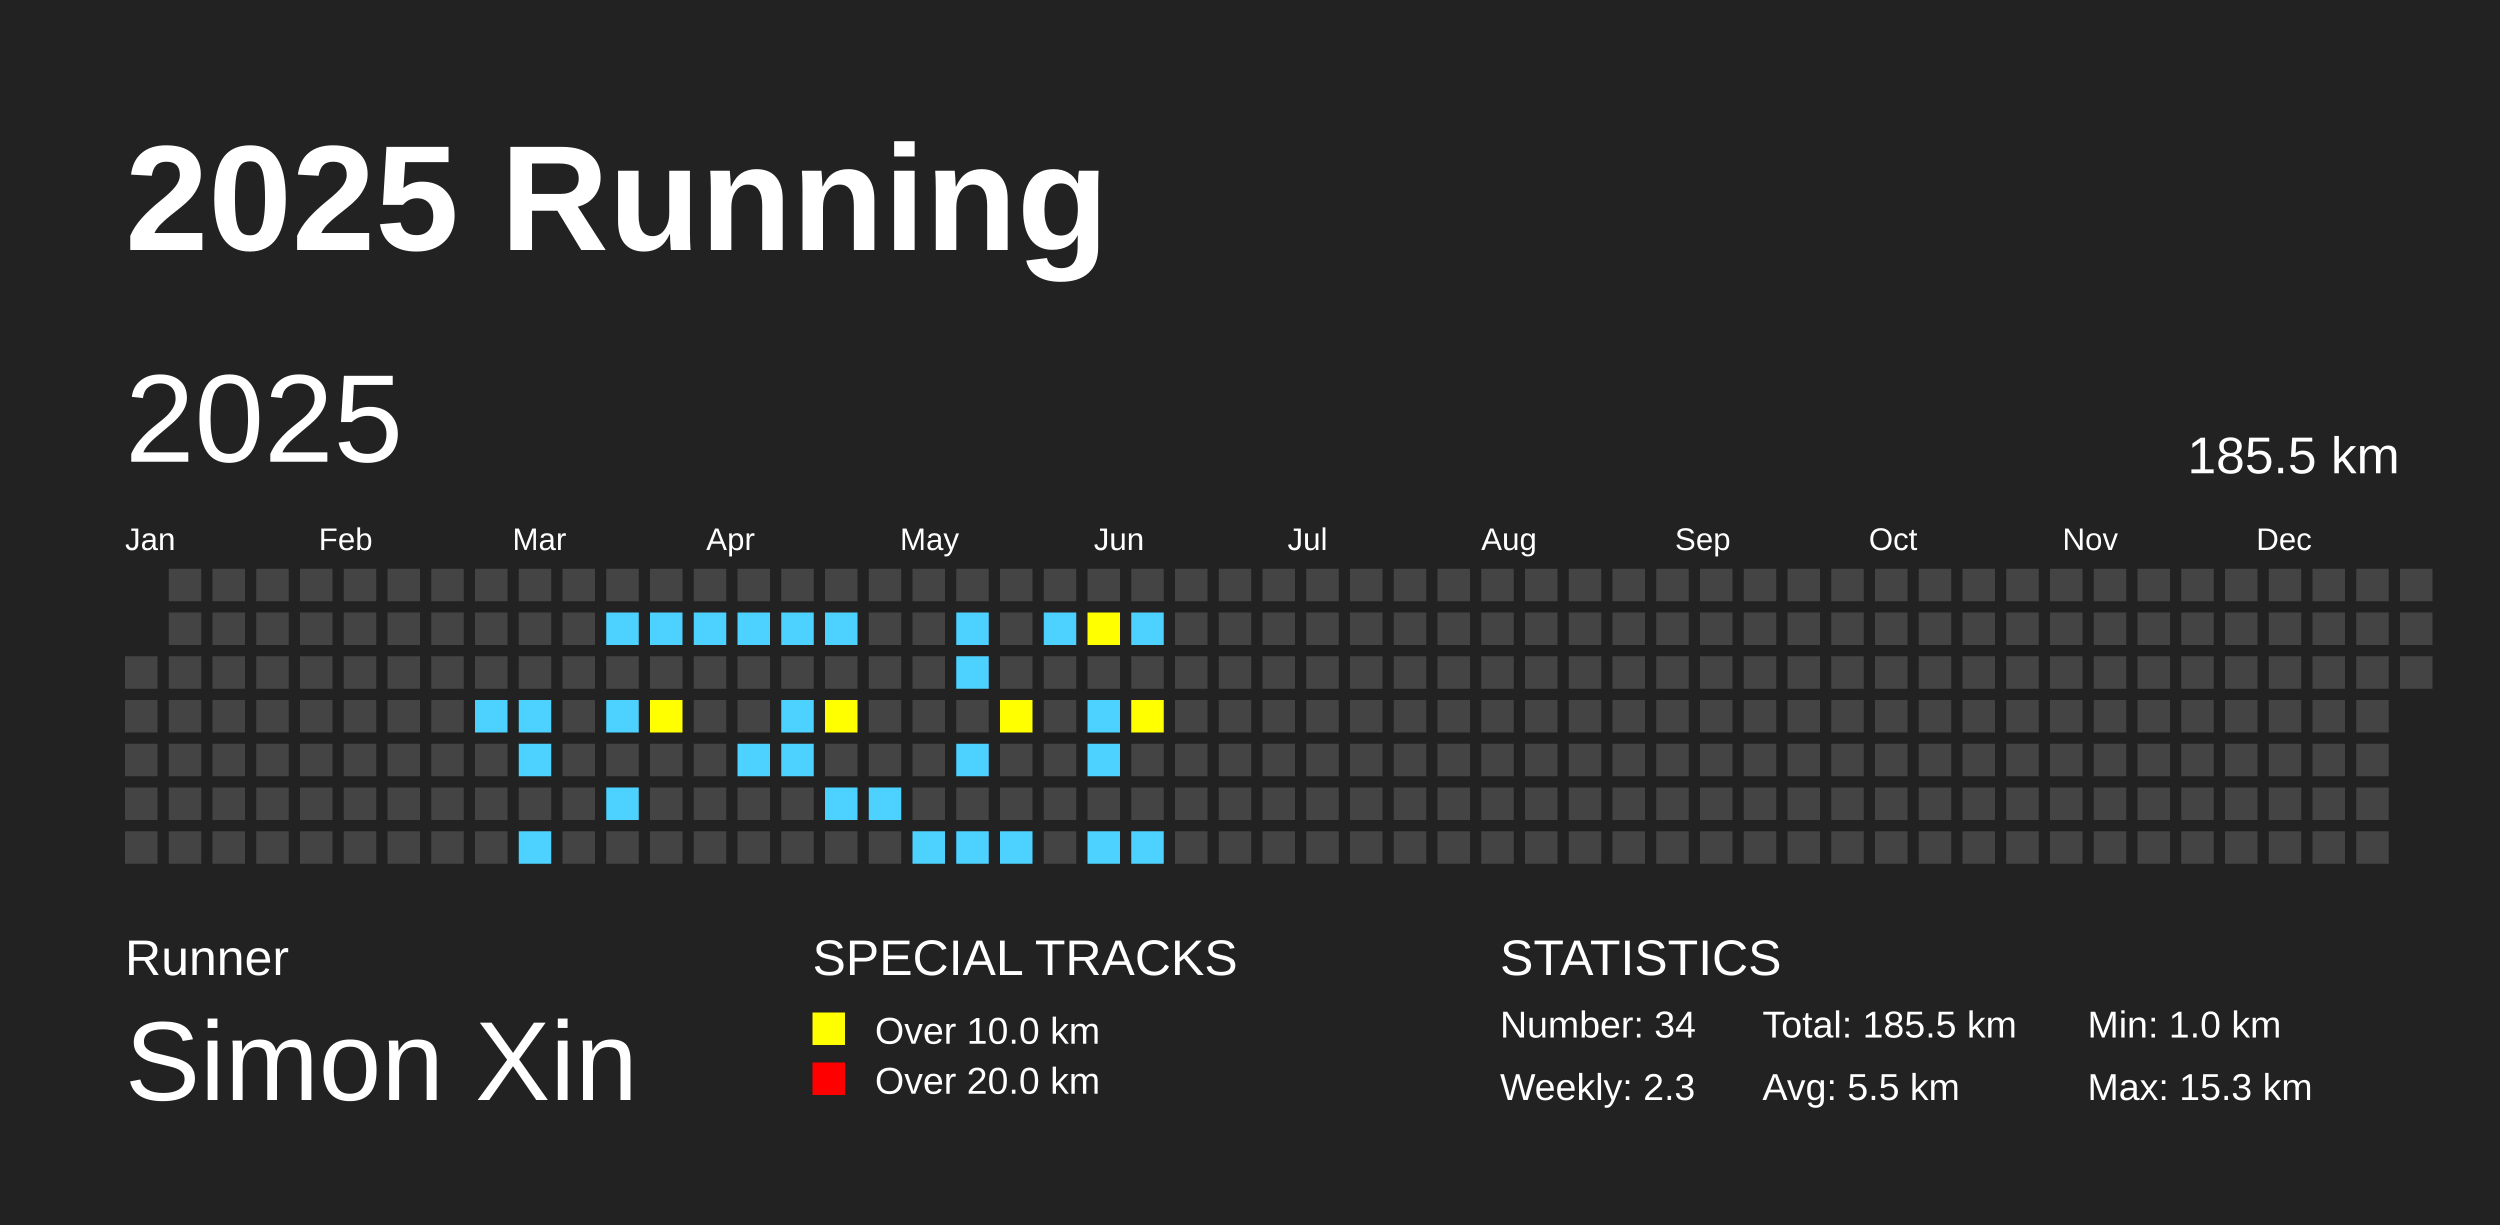
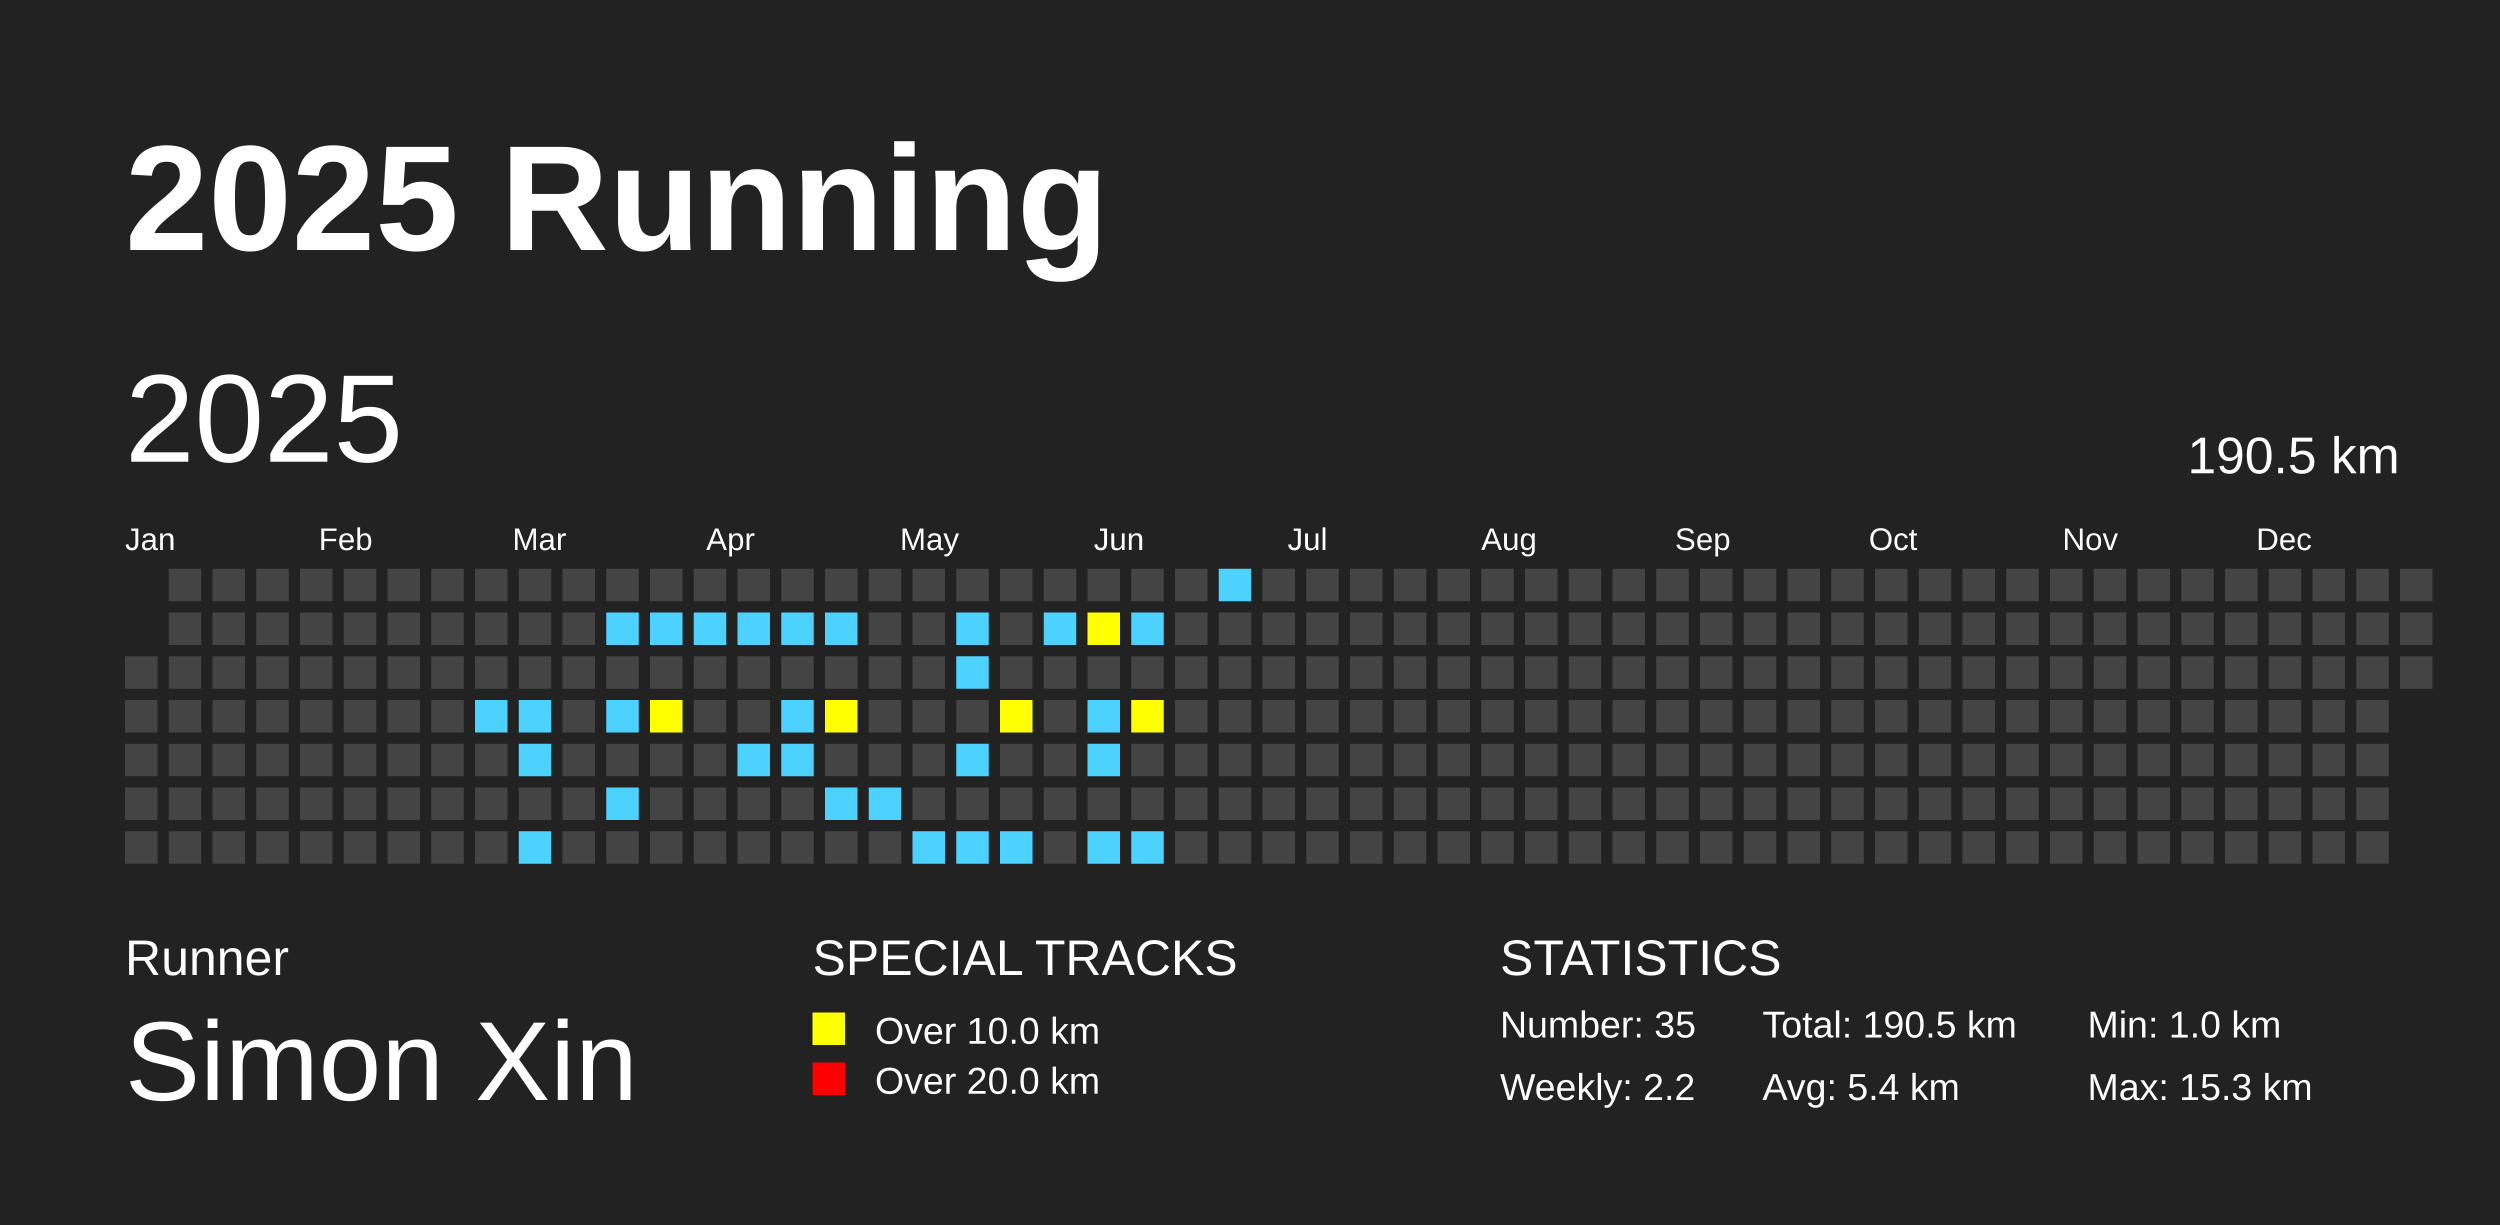
<svg xmlns="http://www.w3.org/2000/svg" baseProfile="full" height="98mm" version="1.1" viewBox="0,0,200,98" width="200mm">
  <defs />
  <rect fill="#222222" height="98" width="200" x="0" y="0" />
  <text fill="#FFFFFF" style="font-size:12px; font-family:Arial; font-weight:bold;" x="10" y="20">2025 Running</text>
  <text fill="#FFFFFF" style="font-size:4px; font-family:Arial" x="10" y="78">Runner</text>
  <text fill="#FFFFFF" style="font-size:9px; font-family:Arial" x="10" y="88">Simon Xin</text>
  <text fill="#FFFFFF" style="font-size:4px; font-family:Arial" x="65" y="78">SPECIAL TRACKS</text>
  <rect fill="yellow" height="2.6" width="2.6" x="65" y="81" />
  <text fill="#FFFFFF" style="font-size:3px; font-family:Arial" x="70" y="83.5">Over 10.0 km</text>
  <rect fill="red" height="2.6" width="2.6" x="65" y="85" />
  <text fill="#FFFFFF" style="font-size:3px; font-family:Arial" x="70" y="87.5">Over 20.0 km</text>
  <text fill="#FFFFFF" style="font-size:4px; font-family:Arial" x="120" y="78">STATISTICS</text>
-   <text fill="#FFFFFF" style="font-size:3px; font-family:Arial" x="120" y="83">Number: 34</text>
-   <text fill="#FFFFFF" style="font-size:3px; font-family:Arial" x="120" y="88">Weekly: 2.3</text>
-   <text fill="#FFFFFF" style="font-size:3px; font-family:Arial" x="141" y="83">Total: 185.5 km</text>
-   <text fill="#FFFFFF" style="font-size:3px; font-family:Arial" x="141" y="88">Avg: 5.5 km</text>
+   <text fill="#FFFFFF" style="font-size:3px; font-family:Arial" x="120" y="83">Number: 35</text>
+   <text fill="#FFFFFF" style="font-size:3px; font-family:Arial" x="120" y="88">Weekly: 2.2</text>
+   <text fill="#FFFFFF" style="font-size:3px; font-family:Arial" x="141" y="83">Total: 190.5 km</text>
+   <text fill="#FFFFFF" style="font-size:3px; font-family:Arial" x="141" y="88">Avg: 5.4 km</text>
  <text fill="#FFFFFF" style="font-size:3px; font-family:Arial" x="167" y="83">Min: 1.0 km</text>
  <text fill="#FFFFFF" style="font-size:3px; font-family:Arial" x="167" y="88">Max: 15.3 km</text>
  <text dominant-baseline="hanging" fill="#FFFFFF" style="font-size:10.0px; font-family:Arial;" x="10" y="30">2025</text>
-   <text dominant-baseline="hanging" fill="#FFFFFF" style="font-size:4.125px; font-family:Arial;" x="175" y="35">185.5 km</text>
+   <text dominant-baseline="hanging" fill="#FFFFFF" style="font-size:4.125px; font-family:Arial;" x="175" y="35">190.5 km</text>
  <text fill="#FFFFFF" style="font-size:2.5px; font-family:Arial" x="10.0" y="44">Jan</text>
  <text fill="#FFFFFF" style="font-size:2.5px; font-family:Arial" x="25.5" y="44">Feb</text>
  <text fill="#FFFFFF" style="font-size:2.5px; font-family:Arial" x="41.0" y="44">Mar</text>
  <text fill="#FFFFFF" style="font-size:2.5px; font-family:Arial" x="56.5" y="44">Apr</text>
  <text fill="#FFFFFF" style="font-size:2.5px; font-family:Arial" x="72.0" y="44">May</text>
  <text fill="#FFFFFF" style="font-size:2.5px; font-family:Arial" x="87.5" y="44">Jun</text>
  <text fill="#FFFFFF" style="font-size:2.5px; font-family:Arial" x="103.0" y="44">Jul</text>
  <text fill="#FFFFFF" style="font-size:2.5px; font-family:Arial" x="118.5" y="44">Aug</text>
  <text fill="#FFFFFF" style="font-size:2.5px; font-family:Arial" x="134.0" y="44">Sep</text>
  <text fill="#FFFFFF" style="font-size:2.5px; font-family:Arial" x="149.5" y="44">Oct</text>
  <text fill="#FFFFFF" style="font-size:2.5px; font-family:Arial" x="165.0" y="44">Nov</text>
  <text fill="#FFFFFF" style="font-size:2.5px; font-family:Arial" x="180.5" y="44">Dec</text>
  <rect fill="#444444" height="2.6" width="2.6" x="10.0" y="52.5" />
  <rect fill="#444444" height="2.6" width="2.6" x="10.0" y="56.0" />
  <rect fill="#444444" height="2.6" width="2.6" x="10.0" y="59.5" />
  <rect fill="#444444" height="2.6" width="2.6" x="10.0" y="63.0" />
  <rect fill="#444444" height="2.6" width="2.6" x="10.0" y="66.5" />
  <rect fill="#444444" height="2.6" width="2.6" x="13.5" y="45.5" />
  <rect fill="#444444" height="2.6" width="2.6" x="13.5" y="49.0" />
  <rect fill="#444444" height="2.6" width="2.6" x="13.5" y="52.5" />
  <rect fill="#444444" height="2.6" width="2.6" x="13.5" y="56.0" />
  <rect fill="#444444" height="2.6" width="2.6" x="13.5" y="59.5" />
  <rect fill="#444444" height="2.6" width="2.6" x="13.5" y="63.0" />
  <rect fill="#444444" height="2.6" width="2.6" x="13.5" y="66.5" />
  <rect fill="#444444" height="2.6" width="2.6" x="17.0" y="45.5" />
  <rect fill="#444444" height="2.6" width="2.6" x="17.0" y="49.0" />
  <rect fill="#444444" height="2.6" width="2.6" x="17.0" y="52.5" />
  <rect fill="#444444" height="2.6" width="2.6" x="17.0" y="56.0" />
  <rect fill="#444444" height="2.6" width="2.6" x="17.0" y="59.5" />
  <rect fill="#444444" height="2.6" width="2.6" x="17.0" y="63.0" />
  <rect fill="#444444" height="2.6" width="2.6" x="17.0" y="66.5" />
  <rect fill="#444444" height="2.6" width="2.6" x="20.5" y="45.5" />
  <rect fill="#444444" height="2.6" width="2.6" x="20.5" y="49.0" />
  <rect fill="#444444" height="2.6" width="2.6" x="20.5" y="52.5" />
  <rect fill="#444444" height="2.6" width="2.6" x="20.5" y="56.0" />
  <rect fill="#444444" height="2.6" width="2.6" x="20.5" y="59.5" />
  <rect fill="#444444" height="2.6" width="2.6" x="20.5" y="63.0" />
  <rect fill="#444444" height="2.6" width="2.6" x="20.5" y="66.5" />
  <rect fill="#444444" height="2.6" width="2.6" x="24.0" y="45.5" />
  <rect fill="#444444" height="2.6" width="2.6" x="24.0" y="49.0" />
  <rect fill="#444444" height="2.6" width="2.6" x="24.0" y="52.5" />
  <rect fill="#444444" height="2.6" width="2.6" x="24.0" y="56.0" />
  <rect fill="#444444" height="2.6" width="2.6" x="24.0" y="59.5" />
  <rect fill="#444444" height="2.6" width="2.6" x="24.0" y="63.0" />
  <rect fill="#444444" height="2.6" width="2.6" x="24.0" y="66.5" />
  <rect fill="#444444" height="2.6" width="2.6" x="27.5" y="45.5" />
  <rect fill="#444444" height="2.6" width="2.6" x="27.5" y="49.0" />
  <rect fill="#444444" height="2.6" width="2.6" x="27.5" y="52.5" />
  <rect fill="#444444" height="2.6" width="2.6" x="27.5" y="56.0" />
  <rect fill="#444444" height="2.6" width="2.6" x="27.5" y="59.5" />
  <rect fill="#444444" height="2.6" width="2.6" x="27.5" y="63.0" />
  <rect fill="#444444" height="2.6" width="2.6" x="27.5" y="66.5" />
  <rect fill="#444444" height="2.6" width="2.6" x="31.0" y="45.5" />
  <rect fill="#444444" height="2.6" width="2.6" x="31.0" y="49.0" />
  <rect fill="#444444" height="2.6" width="2.6" x="31.0" y="52.5" />
  <rect fill="#444444" height="2.6" width="2.6" x="31.0" y="56.0" />
  <rect fill="#444444" height="2.6" width="2.6" x="31.0" y="59.5" />
  <rect fill="#444444" height="2.6" width="2.6" x="31.0" y="63.0" />
  <rect fill="#444444" height="2.6" width="2.6" x="31.0" y="66.5" />
  <rect fill="#444444" height="2.6" width="2.6" x="34.5" y="45.5" />
  <rect fill="#444444" height="2.6" width="2.6" x="34.5" y="49.0" />
  <rect fill="#444444" height="2.6" width="2.6" x="34.5" y="52.5" />
  <rect fill="#444444" height="2.6" width="2.6" x="34.5" y="56.0" />
  <rect fill="#444444" height="2.6" width="2.6" x="34.5" y="59.5" />
  <rect fill="#444444" height="2.6" width="2.6" x="34.5" y="63.0" />
  <rect fill="#444444" height="2.6" width="2.6" x="34.5" y="66.5" />
  <rect fill="#444444" height="2.6" width="2.6" x="38.0" y="45.5" />
  <rect fill="#444444" height="2.6" width="2.6" x="38.0" y="49.0" />
  <rect fill="#444444" height="2.6" width="2.6" x="38.0" y="52.5" />
  <rect fill="#4DD2FF" height="2.6" width="2.6" x="38.0" y="56.0" />
  <rect fill="#444444" height="2.6" width="2.6" x="38.0" y="59.5" />
  <rect fill="#444444" height="2.6" width="2.6" x="38.0" y="63.0" />
  <rect fill="#444444" height="2.6" width="2.6" x="38.0" y="66.5" />
  <rect fill="#444444" height="2.6" width="2.6" x="41.5" y="45.5" />
  <rect fill="#444444" height="2.6" width="2.6" x="41.5" y="49.0" />
  <rect fill="#444444" height="2.6" width="2.6" x="41.5" y="52.5" />
  <rect fill="#4DD2FF" height="2.6" width="2.6" x="41.5" y="56.0" />
  <rect fill="#4DD2FF" height="2.6" width="2.6" x="41.5" y="59.5" />
  <rect fill="#444444" height="2.6" width="2.6" x="41.5" y="63.0" />
  <rect fill="#4DD2FF" height="2.6" width="2.6" x="41.5" y="66.5" />
  <rect fill="#444444" height="2.6" width="2.6" x="45.0" y="45.5" />
  <rect fill="#444444" height="2.6" width="2.6" x="45.0" y="49.0" />
  <rect fill="#444444" height="2.6" width="2.6" x="45.0" y="52.5" />
  <rect fill="#444444" height="2.6" width="2.6" x="45.0" y="56.0" />
  <rect fill="#444444" height="2.6" width="2.6" x="45.0" y="59.5" />
  <rect fill="#444444" height="2.6" width="2.6" x="45.0" y="63.0" />
  <rect fill="#444444" height="2.6" width="2.6" x="45.0" y="66.5" />
  <rect fill="#444444" height="2.6" width="2.6" x="48.5" y="45.5" />
  <rect fill="#4DD2FF" height="2.6" width="2.6" x="48.5" y="49.0" />
  <rect fill="#444444" height="2.6" width="2.6" x="48.5" y="52.5" />
  <rect fill="#4DD2FF" height="2.6" width="2.6" x="48.5" y="56.0" />
  <rect fill="#444444" height="2.6" width="2.6" x="48.5" y="59.5" />
  <rect fill="#4DD2FF" height="2.6" width="2.6" x="48.5" y="63.0" />
  <rect fill="#444444" height="2.6" width="2.6" x="48.5" y="66.5" />
  <rect fill="#444444" height="2.6" width="2.6" x="52.0" y="45.5" />
  <rect fill="#4DD2FF" height="2.6" width="2.6" x="52.0" y="49.0" />
  <rect fill="#444444" height="2.6" width="2.6" x="52.0" y="52.5" />
  <rect fill="yellow" height="2.6" width="2.6" x="52.0" y="56.0" />
  <rect fill="#444444" height="2.6" width="2.6" x="52.0" y="59.5" />
  <rect fill="#444444" height="2.6" width="2.6" x="52.0" y="63.0" />
  <rect fill="#444444" height="2.6" width="2.6" x="52.0" y="66.5" />
  <rect fill="#444444" height="2.6" width="2.6" x="55.5" y="45.5" />
  <rect fill="#4DD2FF" height="2.6" width="2.6" x="55.5" y="49.0" />
  <rect fill="#444444" height="2.6" width="2.6" x="55.5" y="52.5" />
  <rect fill="#444444" height="2.6" width="2.6" x="55.5" y="56.0" />
  <rect fill="#444444" height="2.6" width="2.6" x="55.5" y="59.5" />
  <rect fill="#444444" height="2.6" width="2.6" x="55.5" y="63.0" />
  <rect fill="#444444" height="2.6" width="2.6" x="55.5" y="66.5" />
  <rect fill="#444444" height="2.6" width="2.6" x="59.0" y="45.5" />
  <rect fill="#4DD2FF" height="2.6" width="2.6" x="59.0" y="49.0" />
  <rect fill="#444444" height="2.6" width="2.6" x="59.0" y="52.5" />
  <rect fill="#444444" height="2.6" width="2.6" x="59.0" y="56.0" />
  <rect fill="#4DD2FF" height="2.6" width="2.6" x="59.0" y="59.5" />
  <rect fill="#444444" height="2.6" width="2.6" x="59.0" y="63.0" />
  <rect fill="#444444" height="2.6" width="2.6" x="59.0" y="66.5" />
  <rect fill="#444444" height="2.6" width="2.6" x="62.5" y="45.5" />
  <rect fill="#4DD2FF" height="2.6" width="2.6" x="62.5" y="49.0" />
  <rect fill="#444444" height="2.6" width="2.6" x="62.5" y="52.5" />
  <rect fill="#4DD2FF" height="2.6" width="2.6" x="62.5" y="56.0" />
  <rect fill="#4DD2FF" height="2.6" width="2.6" x="62.5" y="59.5" />
  <rect fill="#444444" height="2.6" width="2.6" x="62.5" y="63.0" />
  <rect fill="#444444" height="2.6" width="2.6" x="62.5" y="66.5" />
  <rect fill="#444444" height="2.6" width="2.6" x="66.0" y="45.5" />
  <rect fill="#4DD2FF" height="2.6" width="2.6" x="66.0" y="49.0" />
  <rect fill="#444444" height="2.6" width="2.6" x="66.0" y="52.5" />
  <rect fill="yellow" height="2.6" width="2.6" x="66.0" y="56.0" />
  <rect fill="#444444" height="2.6" width="2.6" x="66.0" y="59.5" />
  <rect fill="#4DD2FF" height="2.6" width="2.6" x="66.0" y="63.0" />
  <rect fill="#444444" height="2.6" width="2.6" x="66.0" y="66.5" />
  <rect fill="#444444" height="2.6" width="2.6" x="69.5" y="45.5" />
  <rect fill="#444444" height="2.6" width="2.6" x="69.5" y="49.0" />
  <rect fill="#444444" height="2.6" width="2.6" x="69.5" y="52.5" />
  <rect fill="#444444" height="2.6" width="2.6" x="69.5" y="56.0" />
  <rect fill="#444444" height="2.6" width="2.6" x="69.5" y="59.5" />
  <rect fill="#4DD2FF" height="2.6" width="2.6" x="69.5" y="63.0" />
  <rect fill="#444444" height="2.6" width="2.6" x="69.5" y="66.5" />
  <rect fill="#444444" height="2.6" width="2.6" x="73.0" y="45.5" />
  <rect fill="#444444" height="2.6" width="2.6" x="73.0" y="49.0" />
  <rect fill="#444444" height="2.6" width="2.6" x="73.0" y="52.5" />
  <rect fill="#444444" height="2.6" width="2.6" x="73.0" y="56.0" />
  <rect fill="#444444" height="2.6" width="2.6" x="73.0" y="59.5" />
  <rect fill="#444444" height="2.6" width="2.6" x="73.0" y="63.0" />
  <rect fill="#4DD2FF" height="2.6" width="2.6" x="73.0" y="66.5" />
  <rect fill="#444444" height="2.6" width="2.6" x="76.5" y="45.5" />
  <rect fill="#4DD2FF" height="2.6" width="2.6" x="76.5" y="49.0" />
  <rect fill="#4DD2FF" height="2.6" width="2.6" x="76.5" y="52.5" />
  <rect fill="#444444" height="2.6" width="2.6" x="76.5" y="56.0" />
  <rect fill="#4DD2FF" height="2.6" width="2.6" x="76.5" y="59.5" />
  <rect fill="#444444" height="2.6" width="2.6" x="76.5" y="63.0" />
  <rect fill="#4DD2FF" height="2.6" width="2.6" x="76.5" y="66.5" />
  <rect fill="#444444" height="2.6" width="2.6" x="80.0" y="45.5" />
  <rect fill="#444444" height="2.6" width="2.6" x="80.0" y="49.0" />
  <rect fill="#444444" height="2.6" width="2.6" x="80.0" y="52.5" />
  <rect fill="yellow" height="2.6" width="2.6" x="80.0" y="56.0" />
  <rect fill="#444444" height="2.6" width="2.6" x="80.0" y="59.5" />
  <rect fill="#444444" height="2.6" width="2.6" x="80.0" y="63.0" />
  <rect fill="#4DD2FF" height="2.6" width="2.6" x="80.0" y="66.5" />
  <rect fill="#444444" height="2.6" width="2.6" x="83.5" y="45.5" />
  <rect fill="#4DD2FF" height="2.6" width="2.6" x="83.5" y="49.0" />
  <rect fill="#444444" height="2.6" width="2.6" x="83.5" y="52.5" />
  <rect fill="#444444" height="2.6" width="2.6" x="83.5" y="56.0" />
  <rect fill="#444444" height="2.6" width="2.6" x="83.5" y="59.5" />
  <rect fill="#444444" height="2.6" width="2.6" x="83.5" y="63.0" />
  <rect fill="#444444" height="2.6" width="2.6" x="83.5" y="66.5" />
  <rect fill="#444444" height="2.6" width="2.6" x="87.0" y="45.5" />
  <rect fill="yellow" height="2.6" width="2.6" x="87.0" y="49.0" />
  <rect fill="#444444" height="2.6" width="2.6" x="87.0" y="52.5" />
  <rect fill="#4DD2FF" height="2.6" width="2.6" x="87.0" y="56.0" />
  <rect fill="#4DD2FF" height="2.6" width="2.6" x="87.0" y="59.5" />
  <rect fill="#444444" height="2.6" width="2.6" x="87.0" y="63.0" />
  <rect fill="#4DD2FF" height="2.6" width="2.6" x="87.0" y="66.5" />
  <rect fill="#444444" height="2.6" width="2.6" x="90.5" y="45.5" />
  <rect fill="#4DD2FF" height="2.6" width="2.6" x="90.5" y="49.0" />
  <rect fill="#444444" height="2.6" width="2.6" x="90.5" y="52.5" />
  <rect fill="yellow" height="2.6" width="2.6" x="90.5" y="56.0" />
  <rect fill="#444444" height="2.6" width="2.6" x="90.5" y="59.5" />
  <rect fill="#444444" height="2.6" width="2.6" x="90.5" y="63.0" />
  <rect fill="#4DD2FF" height="2.6" width="2.6" x="90.5" y="66.5" />
  <rect fill="#444444" height="2.6" width="2.6" x="94.0" y="45.5" />
  <rect fill="#444444" height="2.6" width="2.6" x="94.0" y="49.0" />
  <rect fill="#444444" height="2.6" width="2.6" x="94.0" y="52.5" />
  <rect fill="#444444" height="2.6" width="2.6" x="94.0" y="56.0" />
  <rect fill="#444444" height="2.6" width="2.6" x="94.0" y="59.5" />
  <rect fill="#444444" height="2.6" width="2.6" x="94.0" y="63.0" />
  <rect fill="#444444" height="2.6" width="2.6" x="94.0" y="66.5" />
-   <rect fill="#444444" height="2.6" width="2.6" x="97.5" y="45.5" />
+   <rect fill="#4DD2FF" height="2.6" width="2.6" x="97.5" y="45.5" />
  <rect fill="#444444" height="2.6" width="2.6" x="97.5" y="49.0" />
  <rect fill="#444444" height="2.6" width="2.6" x="97.5" y="52.5" />
  <rect fill="#444444" height="2.6" width="2.6" x="97.5" y="56.0" />
  <rect fill="#444444" height="2.6" width="2.6" x="97.5" y="59.5" />
  <rect fill="#444444" height="2.6" width="2.6" x="97.5" y="63.0" />
  <rect fill="#444444" height="2.6" width="2.6" x="97.5" y="66.5" />
  <rect fill="#444444" height="2.6" width="2.6" x="101.0" y="45.5" />
  <rect fill="#444444" height="2.6" width="2.6" x="101.0" y="49.0" />
  <rect fill="#444444" height="2.6" width="2.6" x="101.0" y="52.5" />
  <rect fill="#444444" height="2.6" width="2.6" x="101.0" y="56.0" />
  <rect fill="#444444" height="2.6" width="2.6" x="101.0" y="59.5" />
  <rect fill="#444444" height="2.6" width="2.6" x="101.0" y="63.0" />
  <rect fill="#444444" height="2.6" width="2.6" x="101.0" y="66.5" />
  <rect fill="#444444" height="2.6" width="2.6" x="104.5" y="45.5" />
  <rect fill="#444444" height="2.6" width="2.6" x="104.5" y="49.0" />
  <rect fill="#444444" height="2.6" width="2.6" x="104.5" y="52.5" />
  <rect fill="#444444" height="2.6" width="2.6" x="104.5" y="56.0" />
  <rect fill="#444444" height="2.6" width="2.6" x="104.5" y="59.5" />
  <rect fill="#444444" height="2.6" width="2.6" x="104.5" y="63.0" />
  <rect fill="#444444" height="2.6" width="2.6" x="104.5" y="66.5" />
  <rect fill="#444444" height="2.6" width="2.6" x="108.0" y="45.5" />
  <rect fill="#444444" height="2.6" width="2.6" x="108.0" y="49.0" />
  <rect fill="#444444" height="2.6" width="2.6" x="108.0" y="52.5" />
  <rect fill="#444444" height="2.6" width="2.6" x="108.0" y="56.0" />
  <rect fill="#444444" height="2.6" width="2.6" x="108.0" y="59.5" />
  <rect fill="#444444" height="2.6" width="2.6" x="108.0" y="63.0" />
  <rect fill="#444444" height="2.6" width="2.6" x="108.0" y="66.5" />
  <rect fill="#444444" height="2.6" width="2.6" x="111.5" y="45.5" />
  <rect fill="#444444" height="2.6" width="2.6" x="111.5" y="49.0" />
  <rect fill="#444444" height="2.6" width="2.6" x="111.5" y="52.5" />
  <rect fill="#444444" height="2.6" width="2.6" x="111.5" y="56.0" />
  <rect fill="#444444" height="2.6" width="2.6" x="111.5" y="59.5" />
  <rect fill="#444444" height="2.6" width="2.6" x="111.5" y="63.0" />
  <rect fill="#444444" height="2.6" width="2.6" x="111.5" y="66.5" />
  <rect fill="#444444" height="2.6" width="2.6" x="115.0" y="45.5" />
  <rect fill="#444444" height="2.6" width="2.6" x="115.0" y="49.0" />
  <rect fill="#444444" height="2.6" width="2.6" x="115.0" y="52.5" />
  <rect fill="#444444" height="2.6" width="2.6" x="115.0" y="56.0" />
  <rect fill="#444444" height="2.6" width="2.6" x="115.0" y="59.5" />
  <rect fill="#444444" height="2.6" width="2.6" x="115.0" y="63.0" />
  <rect fill="#444444" height="2.6" width="2.6" x="115.0" y="66.5" />
  <rect fill="#444444" height="2.6" width="2.6" x="118.5" y="45.5" />
  <rect fill="#444444" height="2.6" width="2.6" x="118.5" y="49.0" />
  <rect fill="#444444" height="2.6" width="2.6" x="118.5" y="52.5" />
  <rect fill="#444444" height="2.6" width="2.6" x="118.5" y="56.0" />
  <rect fill="#444444" height="2.6" width="2.6" x="118.5" y="59.5" />
  <rect fill="#444444" height="2.6" width="2.6" x="118.5" y="63.0" />
  <rect fill="#444444" height="2.6" width="2.6" x="118.5" y="66.5" />
  <rect fill="#444444" height="2.6" width="2.6" x="122.0" y="45.5" />
  <rect fill="#444444" height="2.6" width="2.6" x="122.0" y="49.0" />
  <rect fill="#444444" height="2.6" width="2.6" x="122.0" y="52.5" />
  <rect fill="#444444" height="2.6" width="2.6" x="122.0" y="56.0" />
  <rect fill="#444444" height="2.6" width="2.6" x="122.0" y="59.5" />
  <rect fill="#444444" height="2.6" width="2.6" x="122.0" y="63.0" />
  <rect fill="#444444" height="2.6" width="2.6" x="122.0" y="66.5" />
  <rect fill="#444444" height="2.6" width="2.6" x="125.5" y="45.5" />
  <rect fill="#444444" height="2.6" width="2.6" x="125.5" y="49.0" />
  <rect fill="#444444" height="2.6" width="2.6" x="125.5" y="52.5" />
  <rect fill="#444444" height="2.6" width="2.6" x="125.5" y="56.0" />
  <rect fill="#444444" height="2.6" width="2.6" x="125.5" y="59.5" />
  <rect fill="#444444" height="2.6" width="2.6" x="125.5" y="63.0" />
  <rect fill="#444444" height="2.6" width="2.6" x="125.5" y="66.5" />
  <rect fill="#444444" height="2.6" width="2.6" x="129.0" y="45.5" />
  <rect fill="#444444" height="2.6" width="2.6" x="129.0" y="49.0" />
  <rect fill="#444444" height="2.6" width="2.6" x="129.0" y="52.5" />
  <rect fill="#444444" height="2.6" width="2.6" x="129.0" y="56.0" />
  <rect fill="#444444" height="2.6" width="2.6" x="129.0" y="59.5" />
  <rect fill="#444444" height="2.6" width="2.6" x="129.0" y="63.0" />
  <rect fill="#444444" height="2.6" width="2.6" x="129.0" y="66.5" />
  <rect fill="#444444" height="2.6" width="2.6" x="132.5" y="45.5" />
  <rect fill="#444444" height="2.6" width="2.6" x="132.5" y="49.0" />
  <rect fill="#444444" height="2.6" width="2.6" x="132.5" y="52.5" />
  <rect fill="#444444" height="2.6" width="2.6" x="132.5" y="56.0" />
  <rect fill="#444444" height="2.6" width="2.6" x="132.5" y="59.5" />
  <rect fill="#444444" height="2.6" width="2.6" x="132.5" y="63.0" />
  <rect fill="#444444" height="2.6" width="2.6" x="132.5" y="66.5" />
  <rect fill="#444444" height="2.6" width="2.6" x="136.0" y="45.5" />
  <rect fill="#444444" height="2.6" width="2.6" x="136.0" y="49.0" />
  <rect fill="#444444" height="2.6" width="2.6" x="136.0" y="52.5" />
  <rect fill="#444444" height="2.6" width="2.6" x="136.0" y="56.0" />
  <rect fill="#444444" height="2.6" width="2.6" x="136.0" y="59.5" />
  <rect fill="#444444" height="2.6" width="2.6" x="136.0" y="63.0" />
  <rect fill="#444444" height="2.6" width="2.6" x="136.0" y="66.5" />
  <rect fill="#444444" height="2.6" width="2.6" x="139.5" y="45.5" />
  <rect fill="#444444" height="2.6" width="2.6" x="139.5" y="49.0" />
  <rect fill="#444444" height="2.6" width="2.6" x="139.5" y="52.5" />
  <rect fill="#444444" height="2.6" width="2.6" x="139.5" y="56.0" />
  <rect fill="#444444" height="2.6" width="2.6" x="139.5" y="59.5" />
  <rect fill="#444444" height="2.6" width="2.6" x="139.5" y="63.0" />
  <rect fill="#444444" height="2.6" width="2.6" x="139.5" y="66.5" />
  <rect fill="#444444" height="2.6" width="2.6" x="143.0" y="45.5" />
  <rect fill="#444444" height="2.6" width="2.6" x="143.0" y="49.0" />
  <rect fill="#444444" height="2.6" width="2.6" x="143.0" y="52.5" />
  <rect fill="#444444" height="2.6" width="2.6" x="143.0" y="56.0" />
  <rect fill="#444444" height="2.6" width="2.6" x="143.0" y="59.5" />
  <rect fill="#444444" height="2.6" width="2.6" x="143.0" y="63.0" />
  <rect fill="#444444" height="2.6" width="2.6" x="143.0" y="66.5" />
  <rect fill="#444444" height="2.6" width="2.6" x="146.5" y="45.5" />
  <rect fill="#444444" height="2.6" width="2.6" x="146.5" y="49.0" />
  <rect fill="#444444" height="2.6" width="2.6" x="146.5" y="52.5" />
  <rect fill="#444444" height="2.6" width="2.6" x="146.5" y="56.0" />
  <rect fill="#444444" height="2.6" width="2.6" x="146.5" y="59.5" />
  <rect fill="#444444" height="2.6" width="2.6" x="146.5" y="63.0" />
  <rect fill="#444444" height="2.6" width="2.6" x="146.5" y="66.5" />
  <rect fill="#444444" height="2.6" width="2.6" x="150.0" y="45.5" />
  <rect fill="#444444" height="2.6" width="2.6" x="150.0" y="49.0" />
  <rect fill="#444444" height="2.6" width="2.6" x="150.0" y="52.5" />
  <rect fill="#444444" height="2.6" width="2.6" x="150.0" y="56.0" />
  <rect fill="#444444" height="2.6" width="2.6" x="150.0" y="59.5" />
  <rect fill="#444444" height="2.6" width="2.6" x="150.0" y="63.0" />
  <rect fill="#444444" height="2.6" width="2.6" x="150.0" y="66.5" />
  <rect fill="#444444" height="2.6" width="2.6" x="153.5" y="45.5" />
  <rect fill="#444444" height="2.6" width="2.6" x="153.5" y="49.0" />
  <rect fill="#444444" height="2.6" width="2.6" x="153.5" y="52.5" />
  <rect fill="#444444" height="2.6" width="2.6" x="153.5" y="56.0" />
  <rect fill="#444444" height="2.6" width="2.6" x="153.5" y="59.5" />
  <rect fill="#444444" height="2.6" width="2.6" x="153.5" y="63.0" />
  <rect fill="#444444" height="2.6" width="2.6" x="153.5" y="66.5" />
  <rect fill="#444444" height="2.6" width="2.6" x="157.0" y="45.5" />
  <rect fill="#444444" height="2.6" width="2.6" x="157.0" y="49.0" />
  <rect fill="#444444" height="2.6" width="2.6" x="157.0" y="52.5" />
  <rect fill="#444444" height="2.6" width="2.6" x="157.0" y="56.0" />
  <rect fill="#444444" height="2.6" width="2.6" x="157.0" y="59.5" />
  <rect fill="#444444" height="2.6" width="2.6" x="157.0" y="63.0" />
  <rect fill="#444444" height="2.6" width="2.6" x="157.0" y="66.5" />
  <rect fill="#444444" height="2.6" width="2.6" x="160.5" y="45.5" />
  <rect fill="#444444" height="2.6" width="2.6" x="160.5" y="49.0" />
  <rect fill="#444444" height="2.6" width="2.6" x="160.5" y="52.5" />
  <rect fill="#444444" height="2.6" width="2.6" x="160.5" y="56.0" />
  <rect fill="#444444" height="2.6" width="2.6" x="160.5" y="59.5" />
  <rect fill="#444444" height="2.6" width="2.6" x="160.5" y="63.0" />
  <rect fill="#444444" height="2.6" width="2.6" x="160.5" y="66.5" />
  <rect fill="#444444" height="2.6" width="2.6" x="164.0" y="45.5" />
  <rect fill="#444444" height="2.6" width="2.6" x="164.0" y="49.0" />
  <rect fill="#444444" height="2.6" width="2.6" x="164.0" y="52.5" />
  <rect fill="#444444" height="2.6" width="2.6" x="164.0" y="56.0" />
  <rect fill="#444444" height="2.6" width="2.6" x="164.0" y="59.5" />
  <rect fill="#444444" height="2.6" width="2.6" x="164.0" y="63.0" />
  <rect fill="#444444" height="2.6" width="2.6" x="164.0" y="66.5" />
  <rect fill="#444444" height="2.6" width="2.6" x="167.5" y="45.5" />
  <rect fill="#444444" height="2.6" width="2.6" x="167.5" y="49.0" />
  <rect fill="#444444" height="2.6" width="2.6" x="167.5" y="52.5" />
  <rect fill="#444444" height="2.6" width="2.6" x="167.5" y="56.0" />
  <rect fill="#444444" height="2.6" width="2.6" x="167.5" y="59.5" />
  <rect fill="#444444" height="2.6" width="2.6" x="167.5" y="63.0" />
  <rect fill="#444444" height="2.6" width="2.6" x="167.5" y="66.5" />
  <rect fill="#444444" height="2.6" width="2.6" x="171.0" y="45.5" />
  <rect fill="#444444" height="2.6" width="2.6" x="171.0" y="49.0" />
  <rect fill="#444444" height="2.6" width="2.6" x="171.0" y="52.5" />
  <rect fill="#444444" height="2.6" width="2.6" x="171.0" y="56.0" />
  <rect fill="#444444" height="2.6" width="2.6" x="171.0" y="59.5" />
  <rect fill="#444444" height="2.6" width="2.6" x="171.0" y="63.0" />
  <rect fill="#444444" height="2.6" width="2.6" x="171.0" y="66.5" />
  <rect fill="#444444" height="2.6" width="2.6" x="174.5" y="45.5" />
  <rect fill="#444444" height="2.6" width="2.6" x="174.5" y="49.0" />
  <rect fill="#444444" height="2.6" width="2.6" x="174.5" y="52.5" />
  <rect fill="#444444" height="2.6" width="2.6" x="174.5" y="56.0" />
  <rect fill="#444444" height="2.6" width="2.6" x="174.5" y="59.5" />
  <rect fill="#444444" height="2.6" width="2.6" x="174.5" y="63.0" />
  <rect fill="#444444" height="2.6" width="2.6" x="174.5" y="66.5" />
  <rect fill="#444444" height="2.6" width="2.6" x="178.0" y="45.5" />
  <rect fill="#444444" height="2.6" width="2.6" x="178.0" y="49.0" />
  <rect fill="#444444" height="2.6" width="2.6" x="178.0" y="52.5" />
  <rect fill="#444444" height="2.6" width="2.6" x="178.0" y="56.0" />
  <rect fill="#444444" height="2.6" width="2.6" x="178.0" y="59.5" />
  <rect fill="#444444" height="2.6" width="2.6" x="178.0" y="63.0" />
  <rect fill="#444444" height="2.6" width="2.6" x="178.0" y="66.5" />
  <rect fill="#444444" height="2.6" width="2.6" x="181.5" y="45.5" />
  <rect fill="#444444" height="2.6" width="2.6" x="181.5" y="49.0" />
  <rect fill="#444444" height="2.6" width="2.6" x="181.5" y="52.5" />
  <rect fill="#444444" height="2.6" width="2.6" x="181.5" y="56.0" />
  <rect fill="#444444" height="2.6" width="2.6" x="181.5" y="59.5" />
  <rect fill="#444444" height="2.6" width="2.6" x="181.5" y="63.0" />
  <rect fill="#444444" height="2.6" width="2.6" x="181.5" y="66.5" />
  <rect fill="#444444" height="2.6" width="2.6" x="185.0" y="45.5" />
  <rect fill="#444444" height="2.6" width="2.6" x="185.0" y="49.0" />
  <rect fill="#444444" height="2.6" width="2.6" x="185.0" y="52.5" />
  <rect fill="#444444" height="2.6" width="2.6" x="185.0" y="56.0" />
  <rect fill="#444444" height="2.6" width="2.6" x="185.0" y="59.5" />
  <rect fill="#444444" height="2.6" width="2.6" x="185.0" y="63.0" />
  <rect fill="#444444" height="2.6" width="2.6" x="185.0" y="66.5" />
  <rect fill="#444444" height="2.6" width="2.6" x="188.5" y="45.5" />
  <rect fill="#444444" height="2.6" width="2.6" x="188.5" y="49.0" />
  <rect fill="#444444" height="2.6" width="2.6" x="188.5" y="52.5" />
  <rect fill="#444444" height="2.6" width="2.6" x="188.5" y="56.0" />
  <rect fill="#444444" height="2.6" width="2.6" x="188.5" y="59.5" />
  <rect fill="#444444" height="2.6" width="2.6" x="188.5" y="63.0" />
  <rect fill="#444444" height="2.6" width="2.6" x="188.5" y="66.5" />
  <rect fill="#444444" height="2.6" width="2.6" x="192.0" y="45.5" />
  <rect fill="#444444" height="2.6" width="2.6" x="192.0" y="49.0" />
  <rect fill="#444444" height="2.6" width="2.6" x="192.0" y="52.5" />
</svg>
